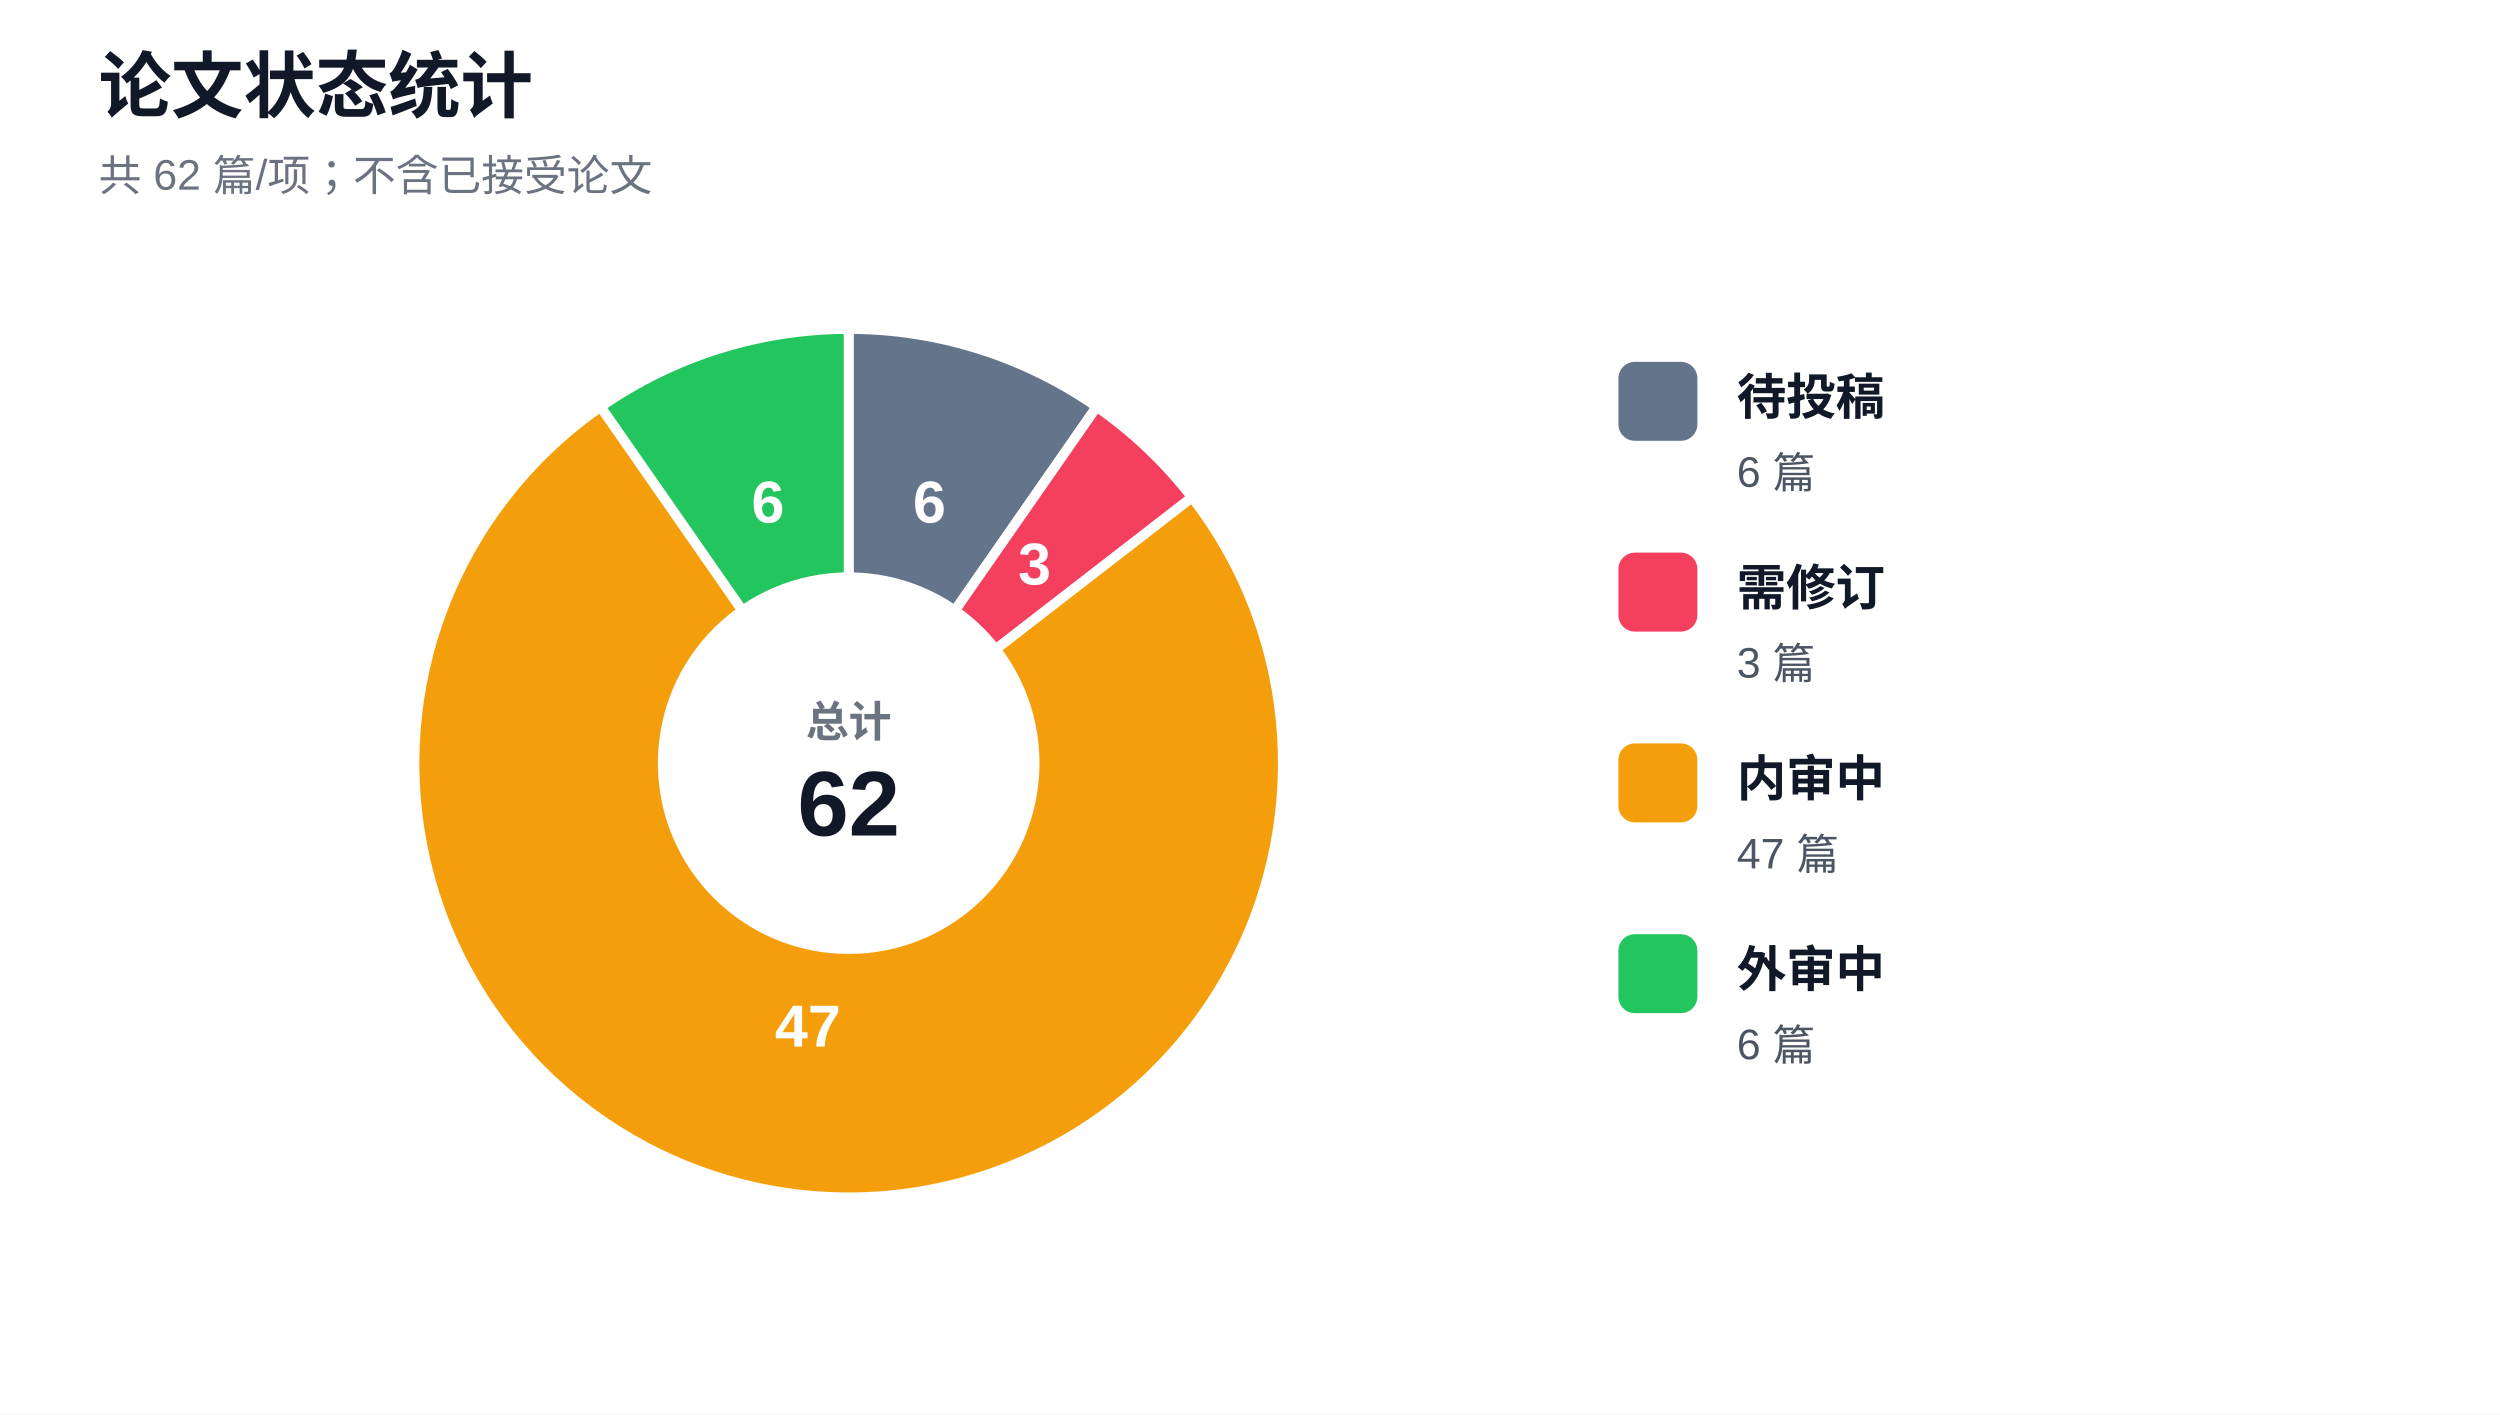
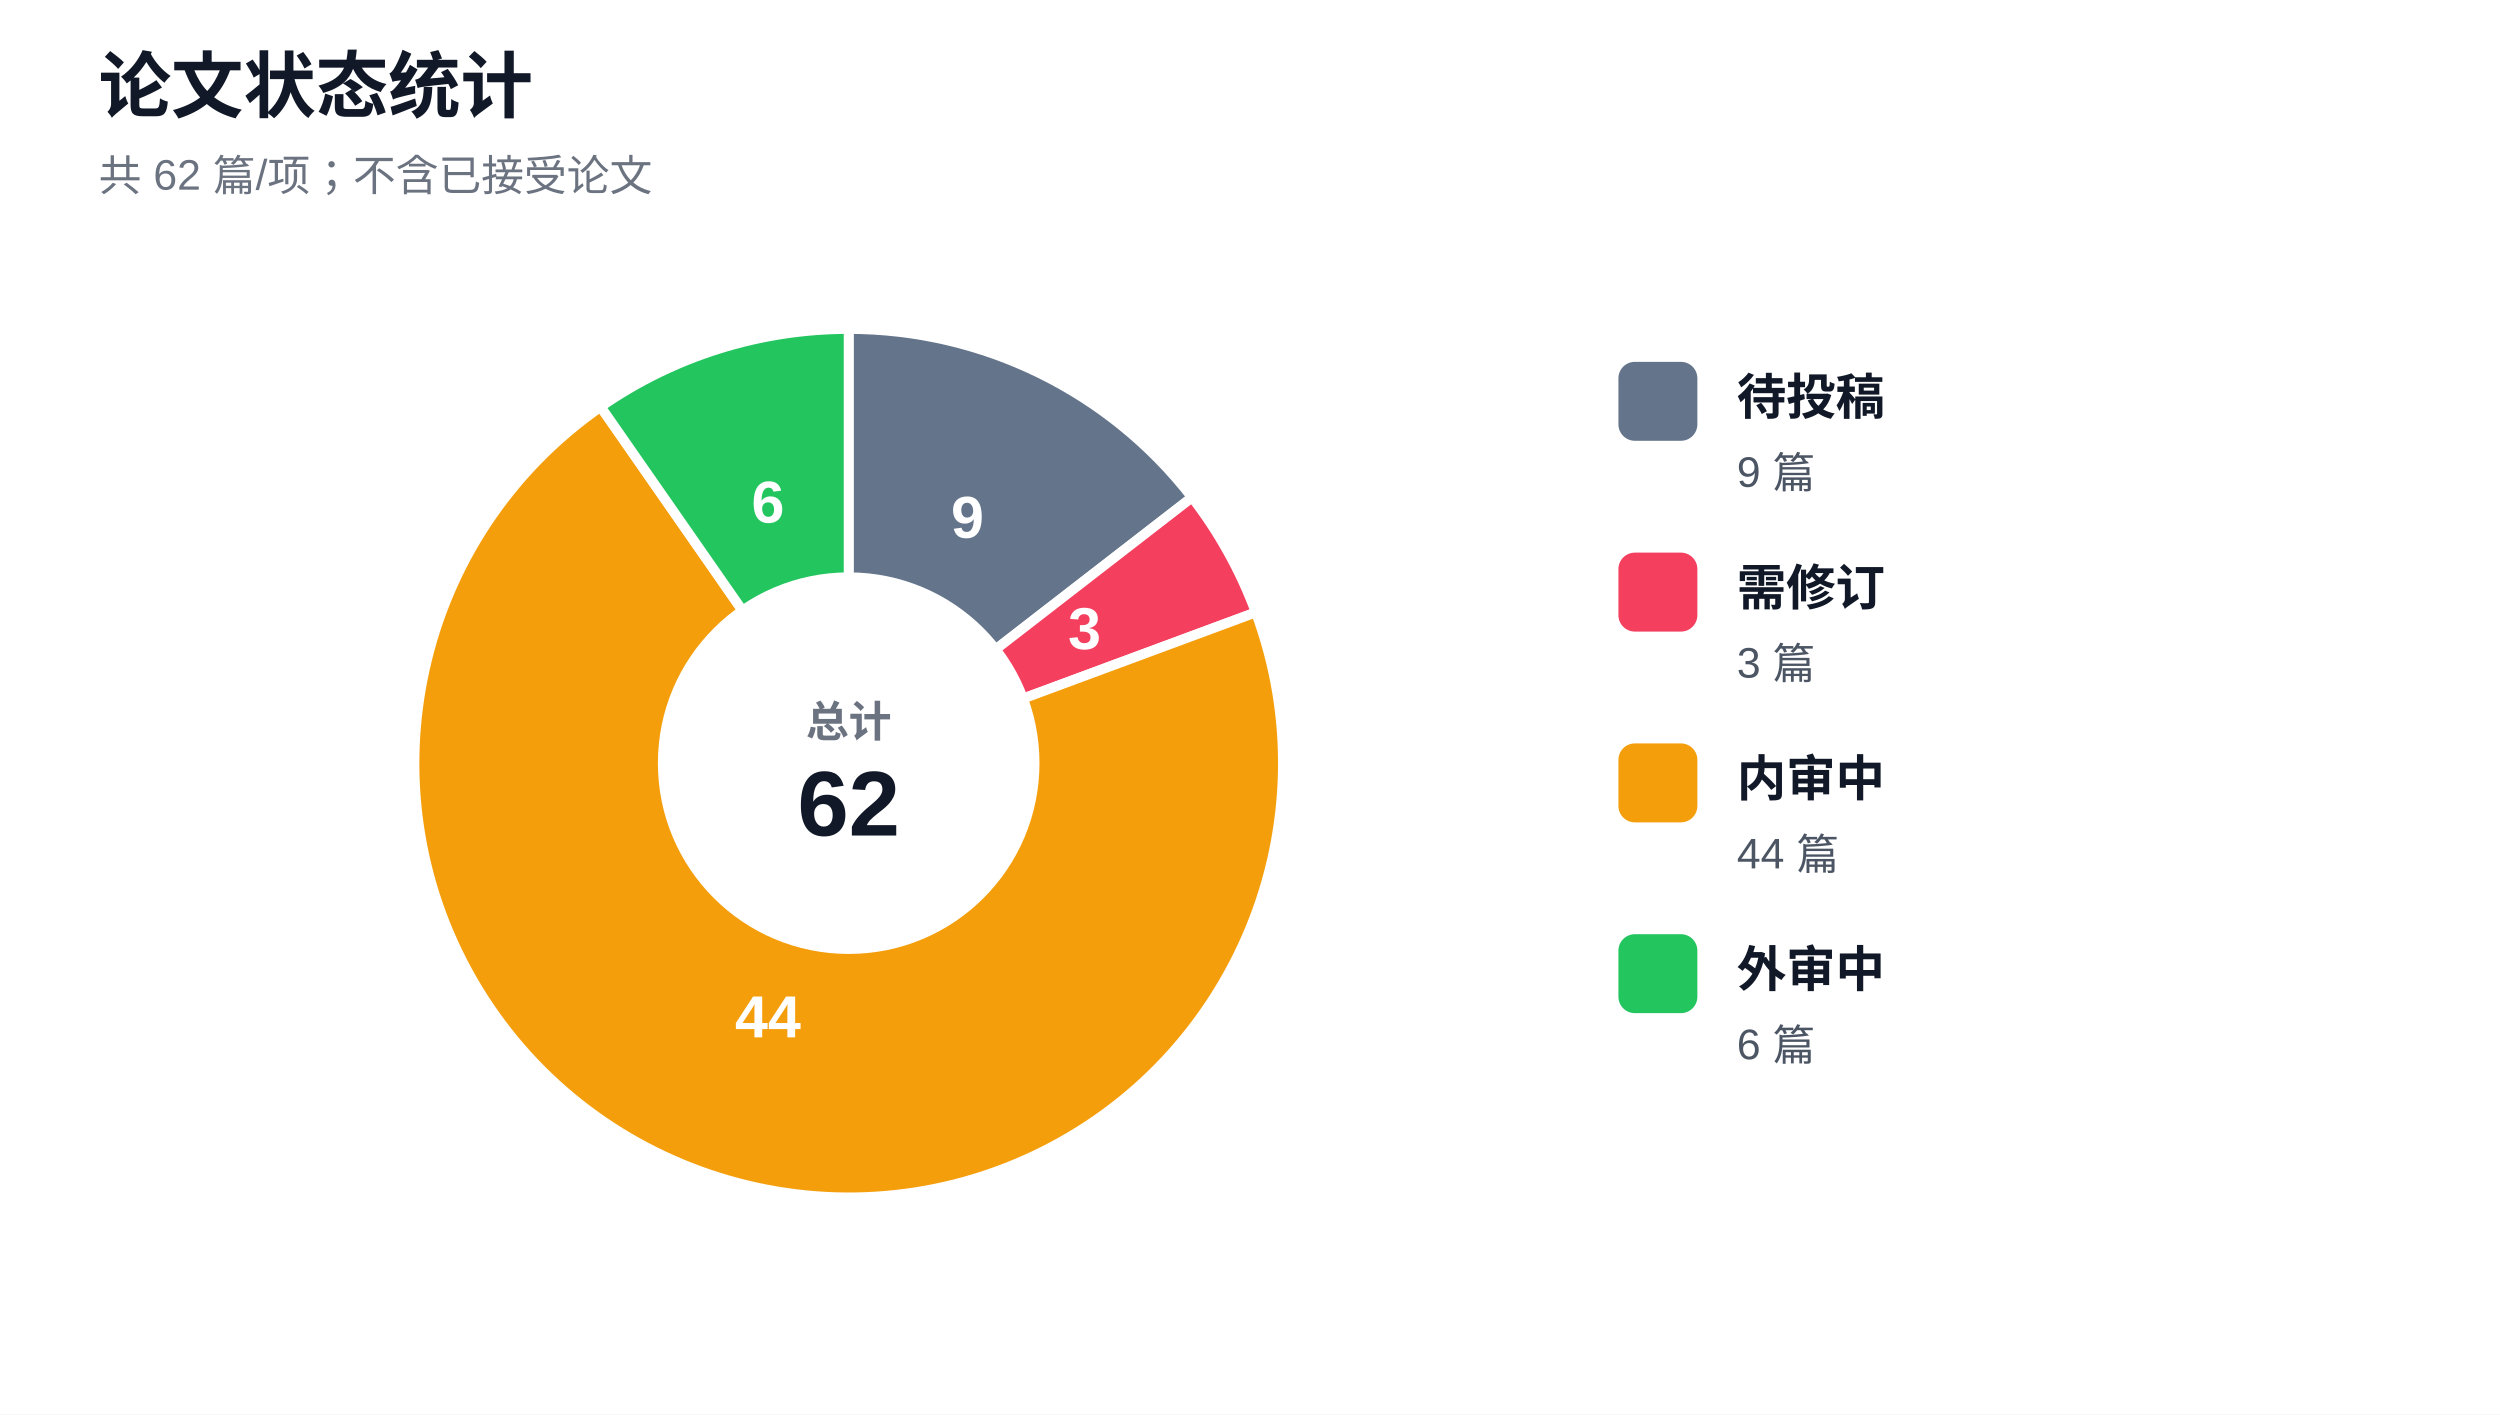
<svg xmlns="http://www.w3.org/2000/svg" width="760" height="430" viewBox="0 0 760 430" role="img" aria-labelledby="title desc">
  <rect width="760" height="430" fill="#ffffff" />
  <text x="30" y="34" fill="#111827" font-family="Arial, Microsoft YaHei, sans-serif" font-size="22" font-weight="700">论文状态统计</text>
  <text x="30" y="58" fill="#6b7280" font-family="Arial, Microsoft YaHei, sans-serif" font-size="13">共 62 篇/项；不含已接受论文</text>
  <g font-family="Arial, Microsoft YaHei, sans-serif">
-     <path d="M 258 232 L 258 100 A 132 132 0 0 1 333.407 123.659 Z" fill="#64748b" stroke="#ffffff" stroke-width="3" />
-     <text x="282.548" y="153.761" fill="#ffffff" font-size="18" font-weight="800" text-anchor="middle" dominant-baseline="middle">6</text>
-     <path d="M 258 232 L 333.407 123.659 A 132 132 0 0 1 362.382 151.202 Z" fill="#f43f5e" stroke="#ffffff" stroke-width="3" />
-     <text x="314.495" y="172.567" fill="#ffffff" font-size="18" font-weight="800" text-anchor="middle" dominant-baseline="middle">3</text>
-     <path d="M 258 232 L 362.382 151.202 A 132 132 0 1 1 182.593 123.659 Z" fill="#f59e0b" stroke="#ffffff" stroke-width="3" />
-     <text x="245.583" y="313.054" fill="#ffffff" font-size="18" font-weight="800" text-anchor="middle" dominant-baseline="middle">47</text>
+     <path d="M 258 232 L 258 100 A 132 132 0 0 1 362.382 151.202 Z" fill="#64748b" stroke="#ffffff" stroke-width="3" />
+     <text x="294.112" y="158.38" fill="#ffffff" font-size="18" font-weight="800" text-anchor="middle" dominant-baseline="middle">9</text>
+     <path d="M 258 232 L 362.382 151.202 A 132 132 0 0 1 381.783 186.156 Z" fill="#f43f5e" stroke="#ffffff" stroke-width="3" />
+     <text x="329.696" y="192.205" fill="#ffffff" font-size="18" font-weight="800" text-anchor="middle" dominant-baseline="middle">3</text>
+     <path d="M 258 232 L 381.783 186.156 A 132 132 0 1 1 182.593 123.659 Z" fill="#f59e0b" stroke="#ffffff" stroke-width="3" />
+     <text x="233.452" y="310.239" fill="#ffffff" font-size="18" font-weight="800" text-anchor="middle" dominant-baseline="middle">44</text>
    <path d="M 258 232 L 182.593 123.659 A 132 132 0 0 1 258 100 Z" fill="#22c55e" stroke="#ffffff" stroke-width="3" />
    <text x="233.452" y="153.761" fill="#ffffff" font-size="18" font-weight="800" text-anchor="middle" dominant-baseline="middle">6</text>
    <circle cx="258" cy="232" r="58" fill="#ffffff" />
    <text x="258" y="224" fill="#6b7280" font-size="13" font-weight="700" text-anchor="middle">总计</text>
    <text x="258" y="254" fill="#111827" font-size="28" font-weight="700" text-anchor="middle">62</text>
  </g>
  <g font-family="Arial, Microsoft YaHei, sans-serif">
    <rect x="492" y="110" width="24" height="24" rx="5" fill="#64748b" />
    <text x="528" y="126" fill="#111827" font-size="15" font-weight="700">待投稿</text>
-     <text x="528" y="148" fill="#4b5563" font-size="13">6 篇</text>
+     <text x="528" y="148" fill="#4b5563" font-size="13">9 篇</text>
    <rect x="492" y="168" width="24" height="24" rx="5" fill="#f43f5e" />
    <text x="528" y="184" fill="#111827" font-size="15" font-weight="700">需修订</text>
    <text x="528" y="206" fill="#4b5563" font-size="13">3 篇</text>
    <rect x="492" y="226" width="24" height="24" rx="5" fill="#f59e0b" />
    <text x="528" y="242" fill="#111827" font-size="15" font-weight="700">内审中</text>
-     <text x="528" y="264" fill="#4b5563" font-size="13">47 篇</text>
+     <text x="528" y="264" fill="#4b5563" font-size="13">44 篇</text>
    <rect x="492" y="284" width="24" height="24" rx="5" fill="#22c55e" />
    <text x="528" y="300" fill="#111827" font-size="15" font-weight="700">外审中</text>
    <text x="528" y="322" fill="#4b5563" font-size="13">6 篇</text>
  </g>
</svg>
